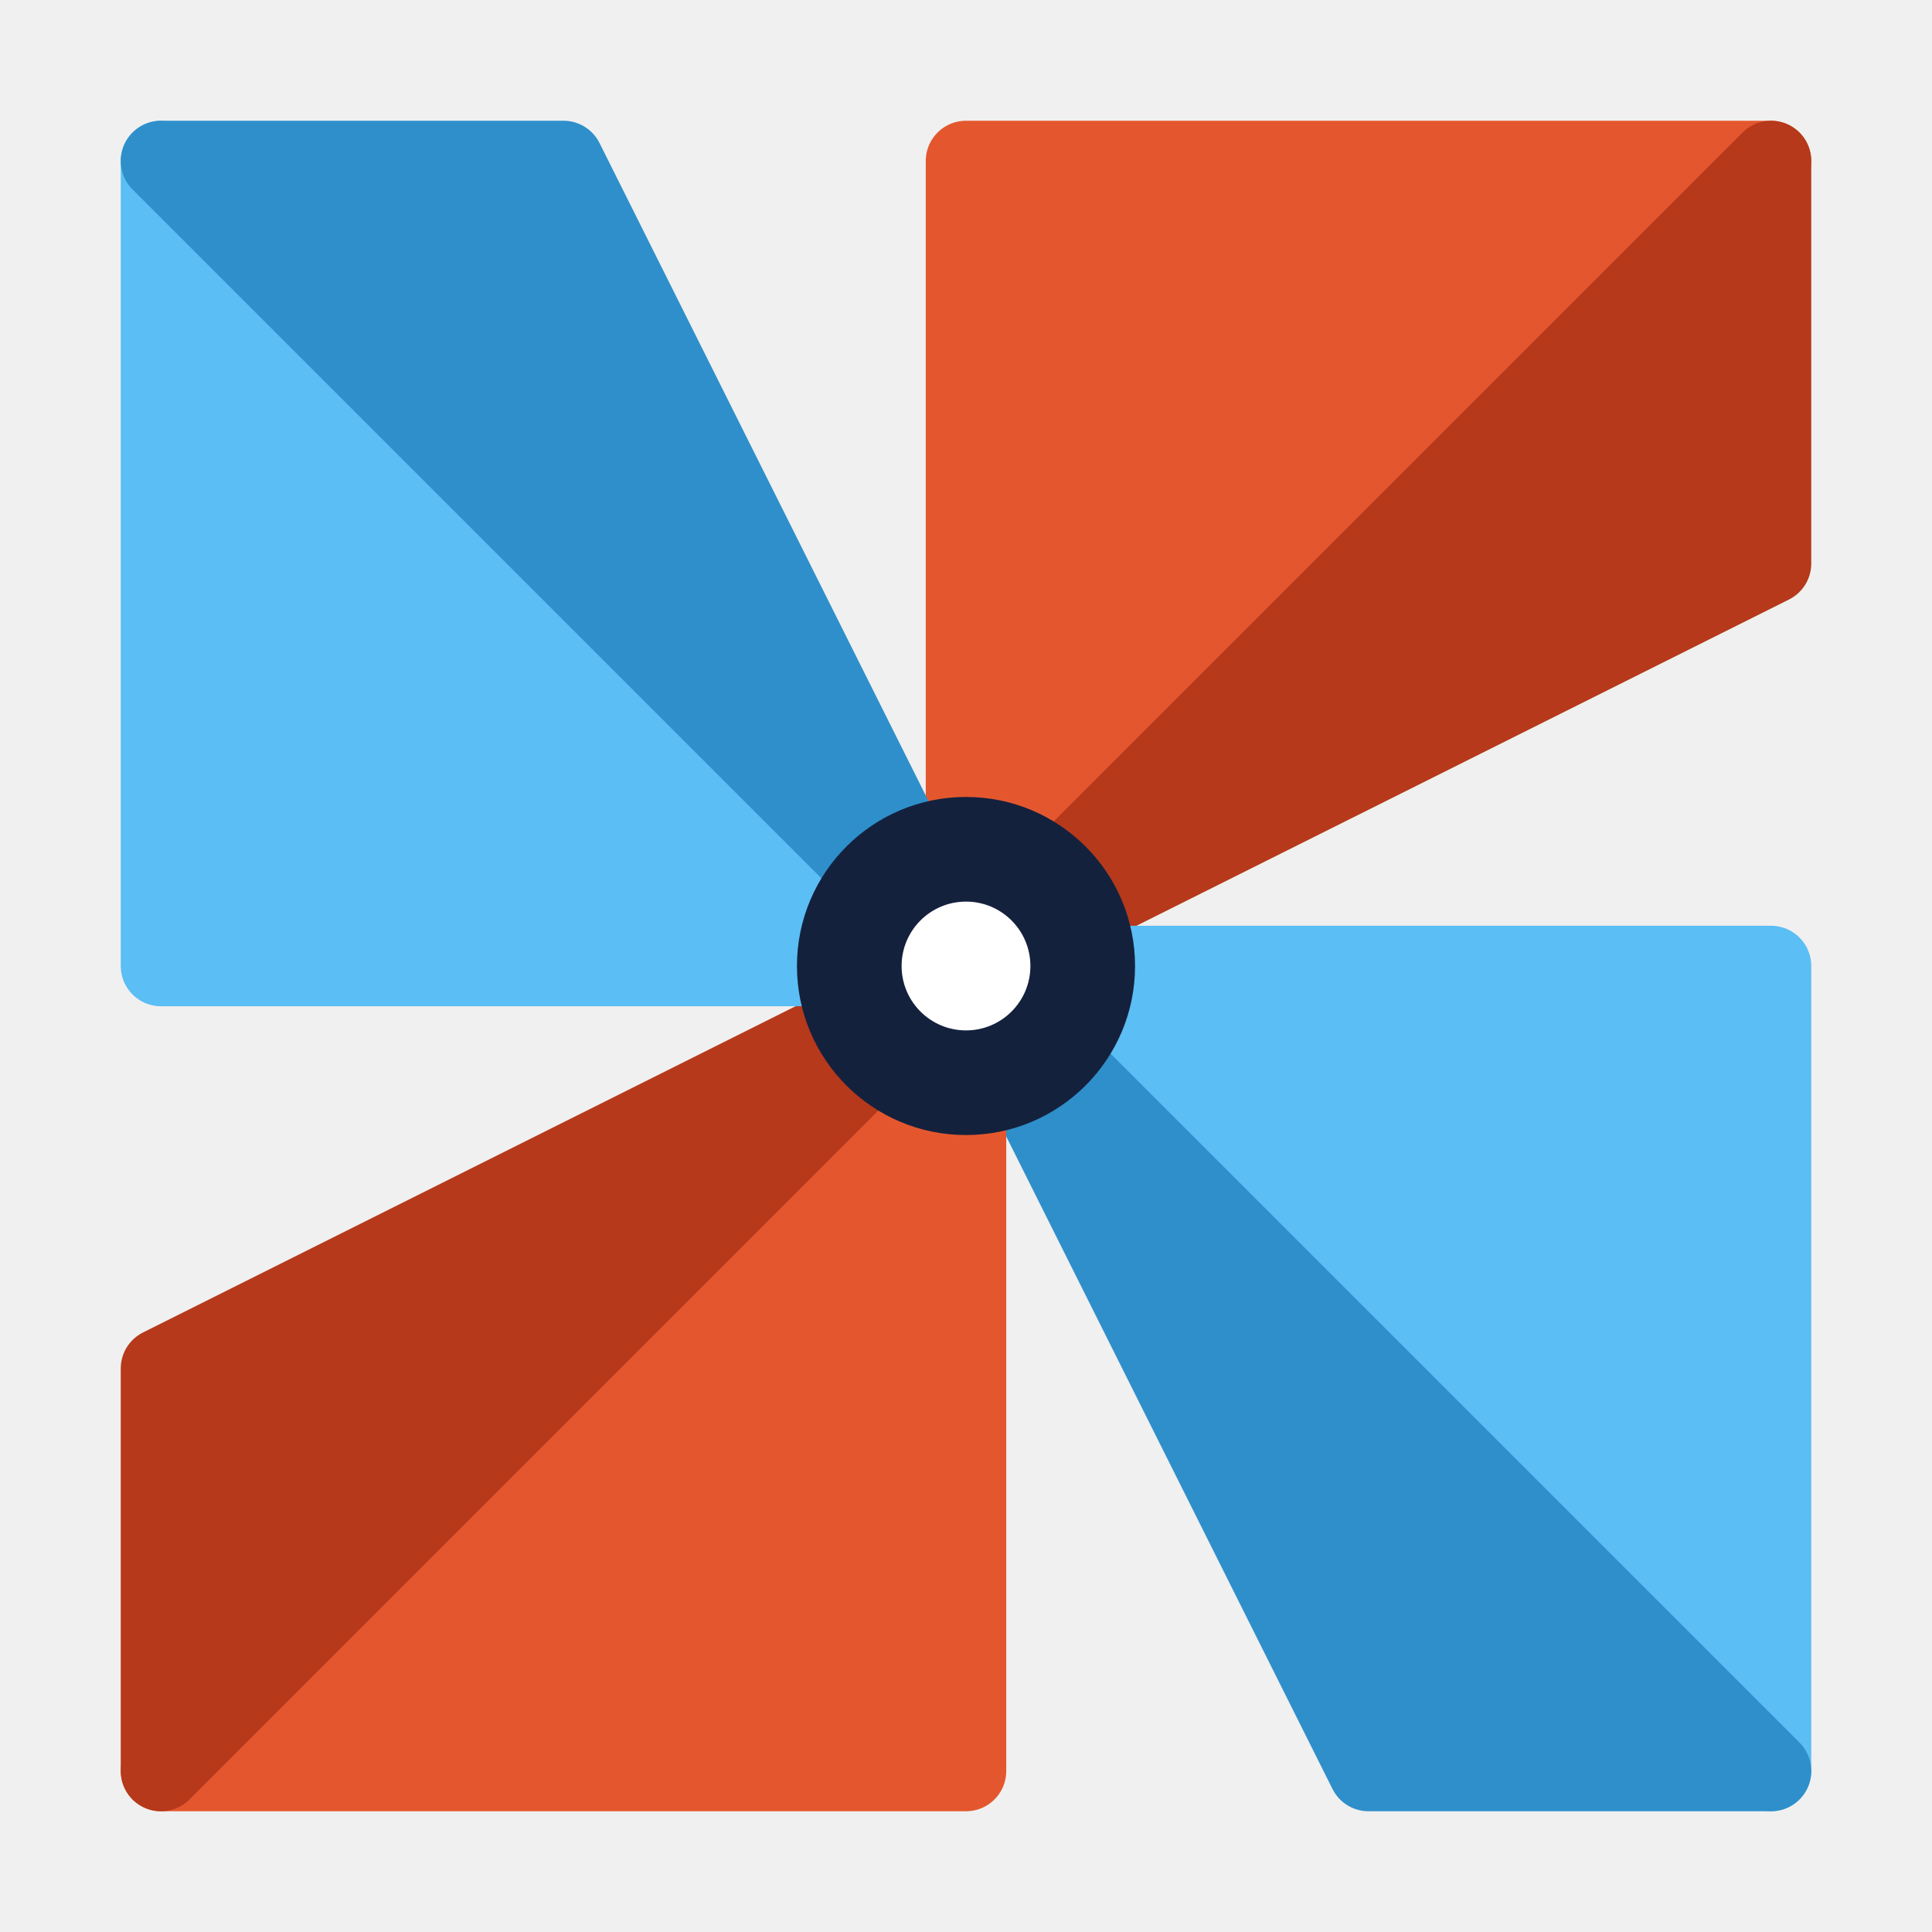
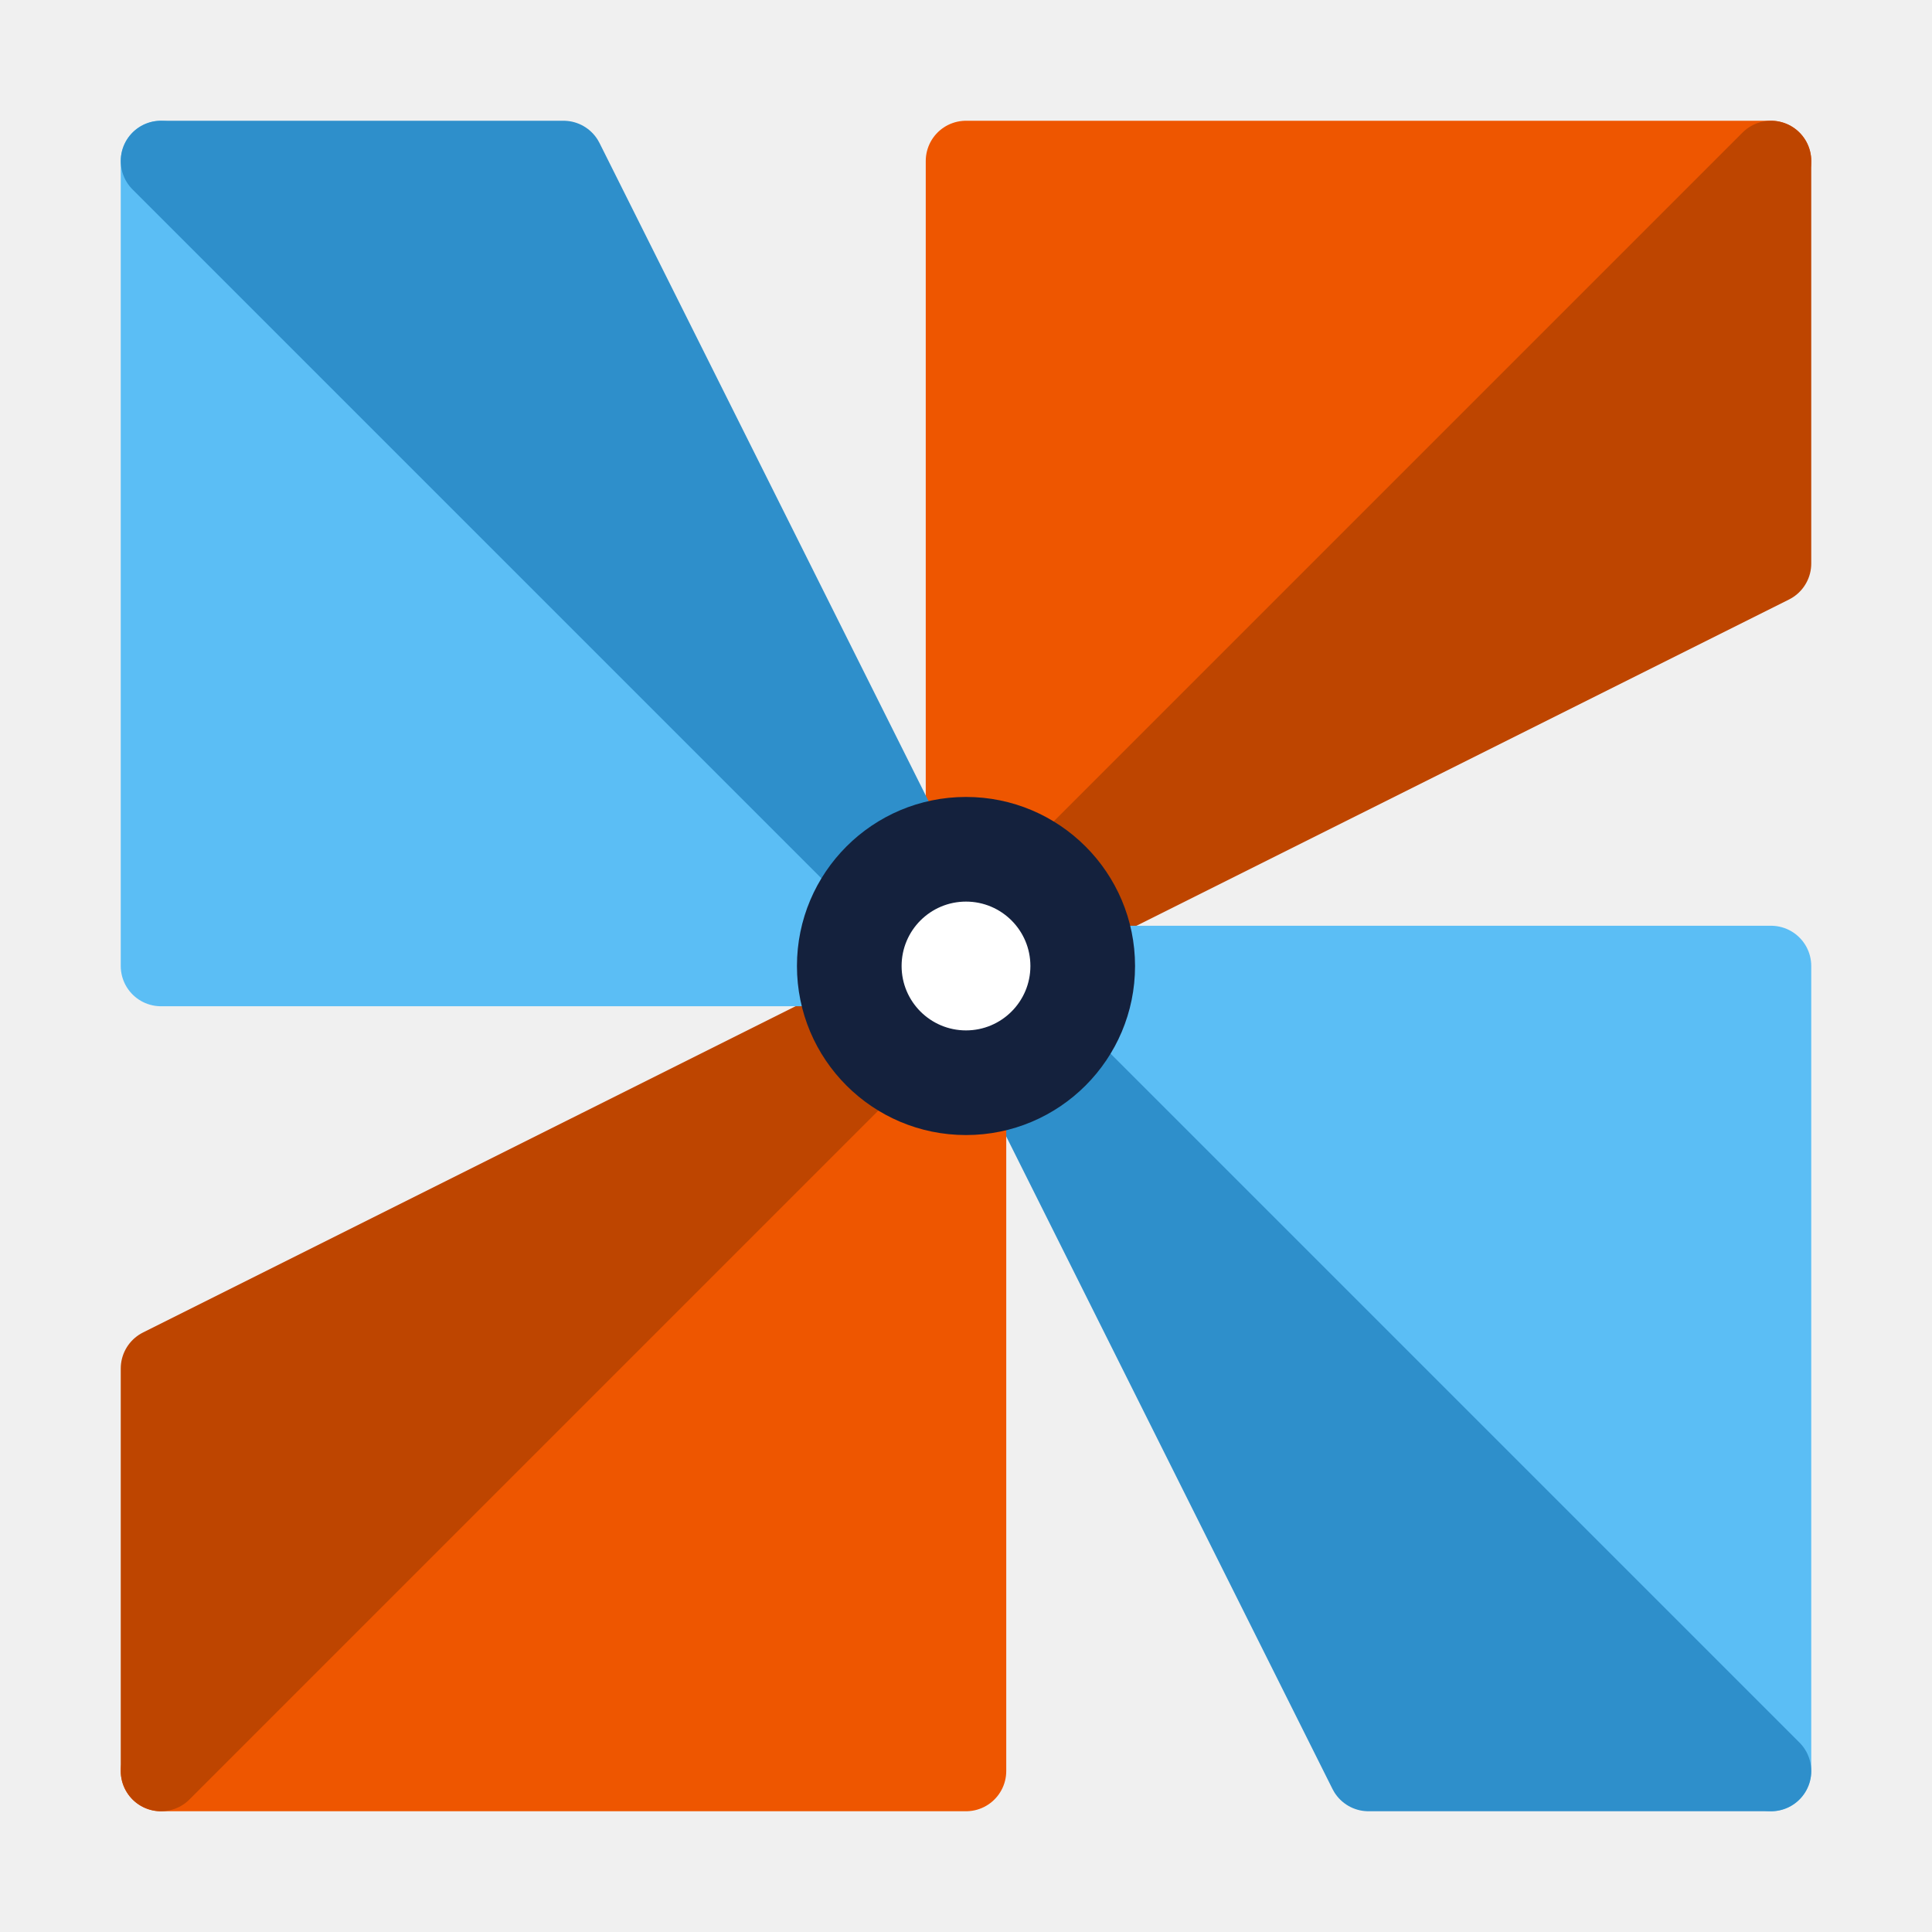
<svg xmlns="http://www.w3.org/2000/svg" viewBox="0 0 48 48">
  <g stroke-linejoin="round" stroke-width="2">
-     <path d="M24 24 24 4 44 4Z" fill="#E4572E" stroke="#E4572E" />
-     <path d="M24 24 44 4 44 14Z" fill="#B5391A" stroke="#B5391A" />
+     <path d="M24 24 24 4 44 4Z" fill="#EE5600" stroke="#EE5600" />
+     <path d="M24 24 44 4 44 14Z" fill="#BE4500" stroke="#BE4500" />
    <path d="M24 24 44 24 44 44Z" fill="#5BBEF5" stroke="#5BBEF5" />
    <path d="M24 24 44 44 34 44Z" fill="#2E8FCB" stroke="#2E8FCB" />
-     <path d="M24 24 24 44 4 44Z" fill="#E4572E" stroke="#E4572E" />
-     <path d="M24 24 4 44 4 34Z" fill="#B5391A" stroke="#B5391A" />
+     <path d="M24 24 24 44 4 44Z" fill="#EE5600" stroke="#EE5600" />
+     <path d="M24 24 4 44 4 34Z" fill="#BE4500" stroke="#BE4500" />
    <path d="M24 24 4 24 4 4Z" fill="#5BBEF5" stroke="#5BBEF5" />
    <path d="M24 24 4 4 14 4Z" fill="#2E8FCB" stroke="#2E8FCB" />
  </g>
  <circle cx="24" cy="24" r="4.2" fill="#14213D" />
  <circle cx="24" cy="24" r="1.6" fill="#fff" />
</svg>
